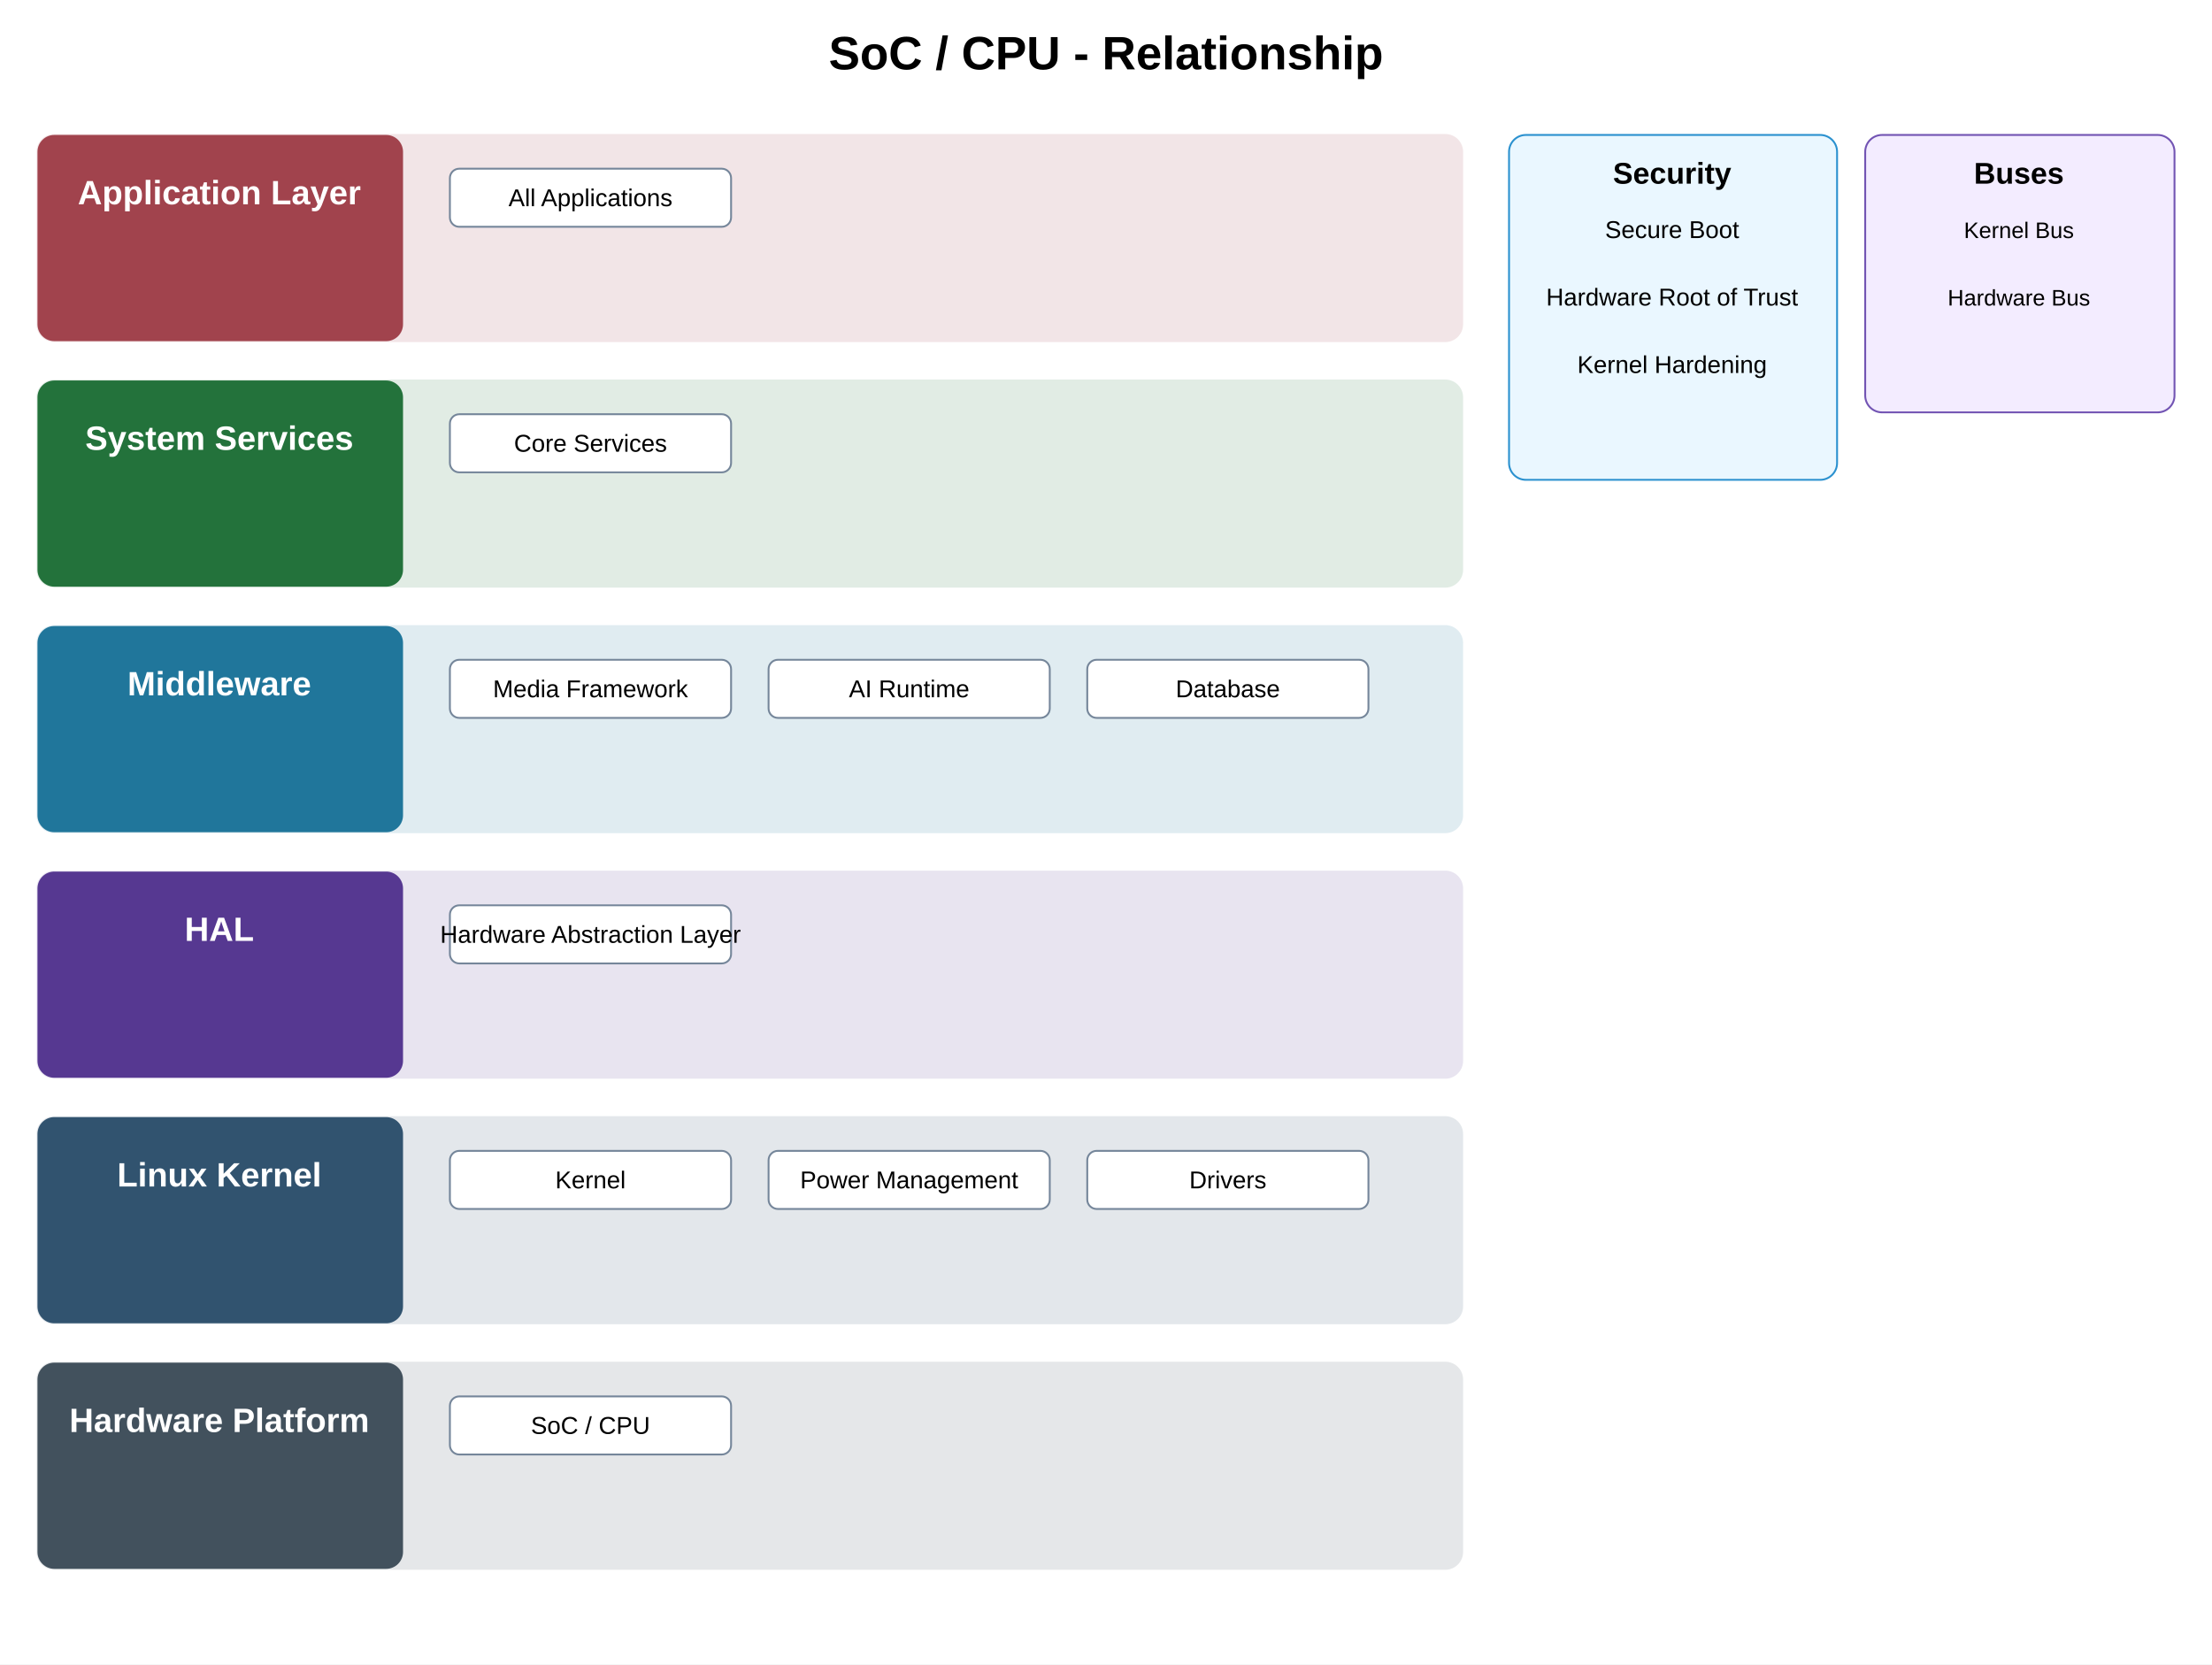
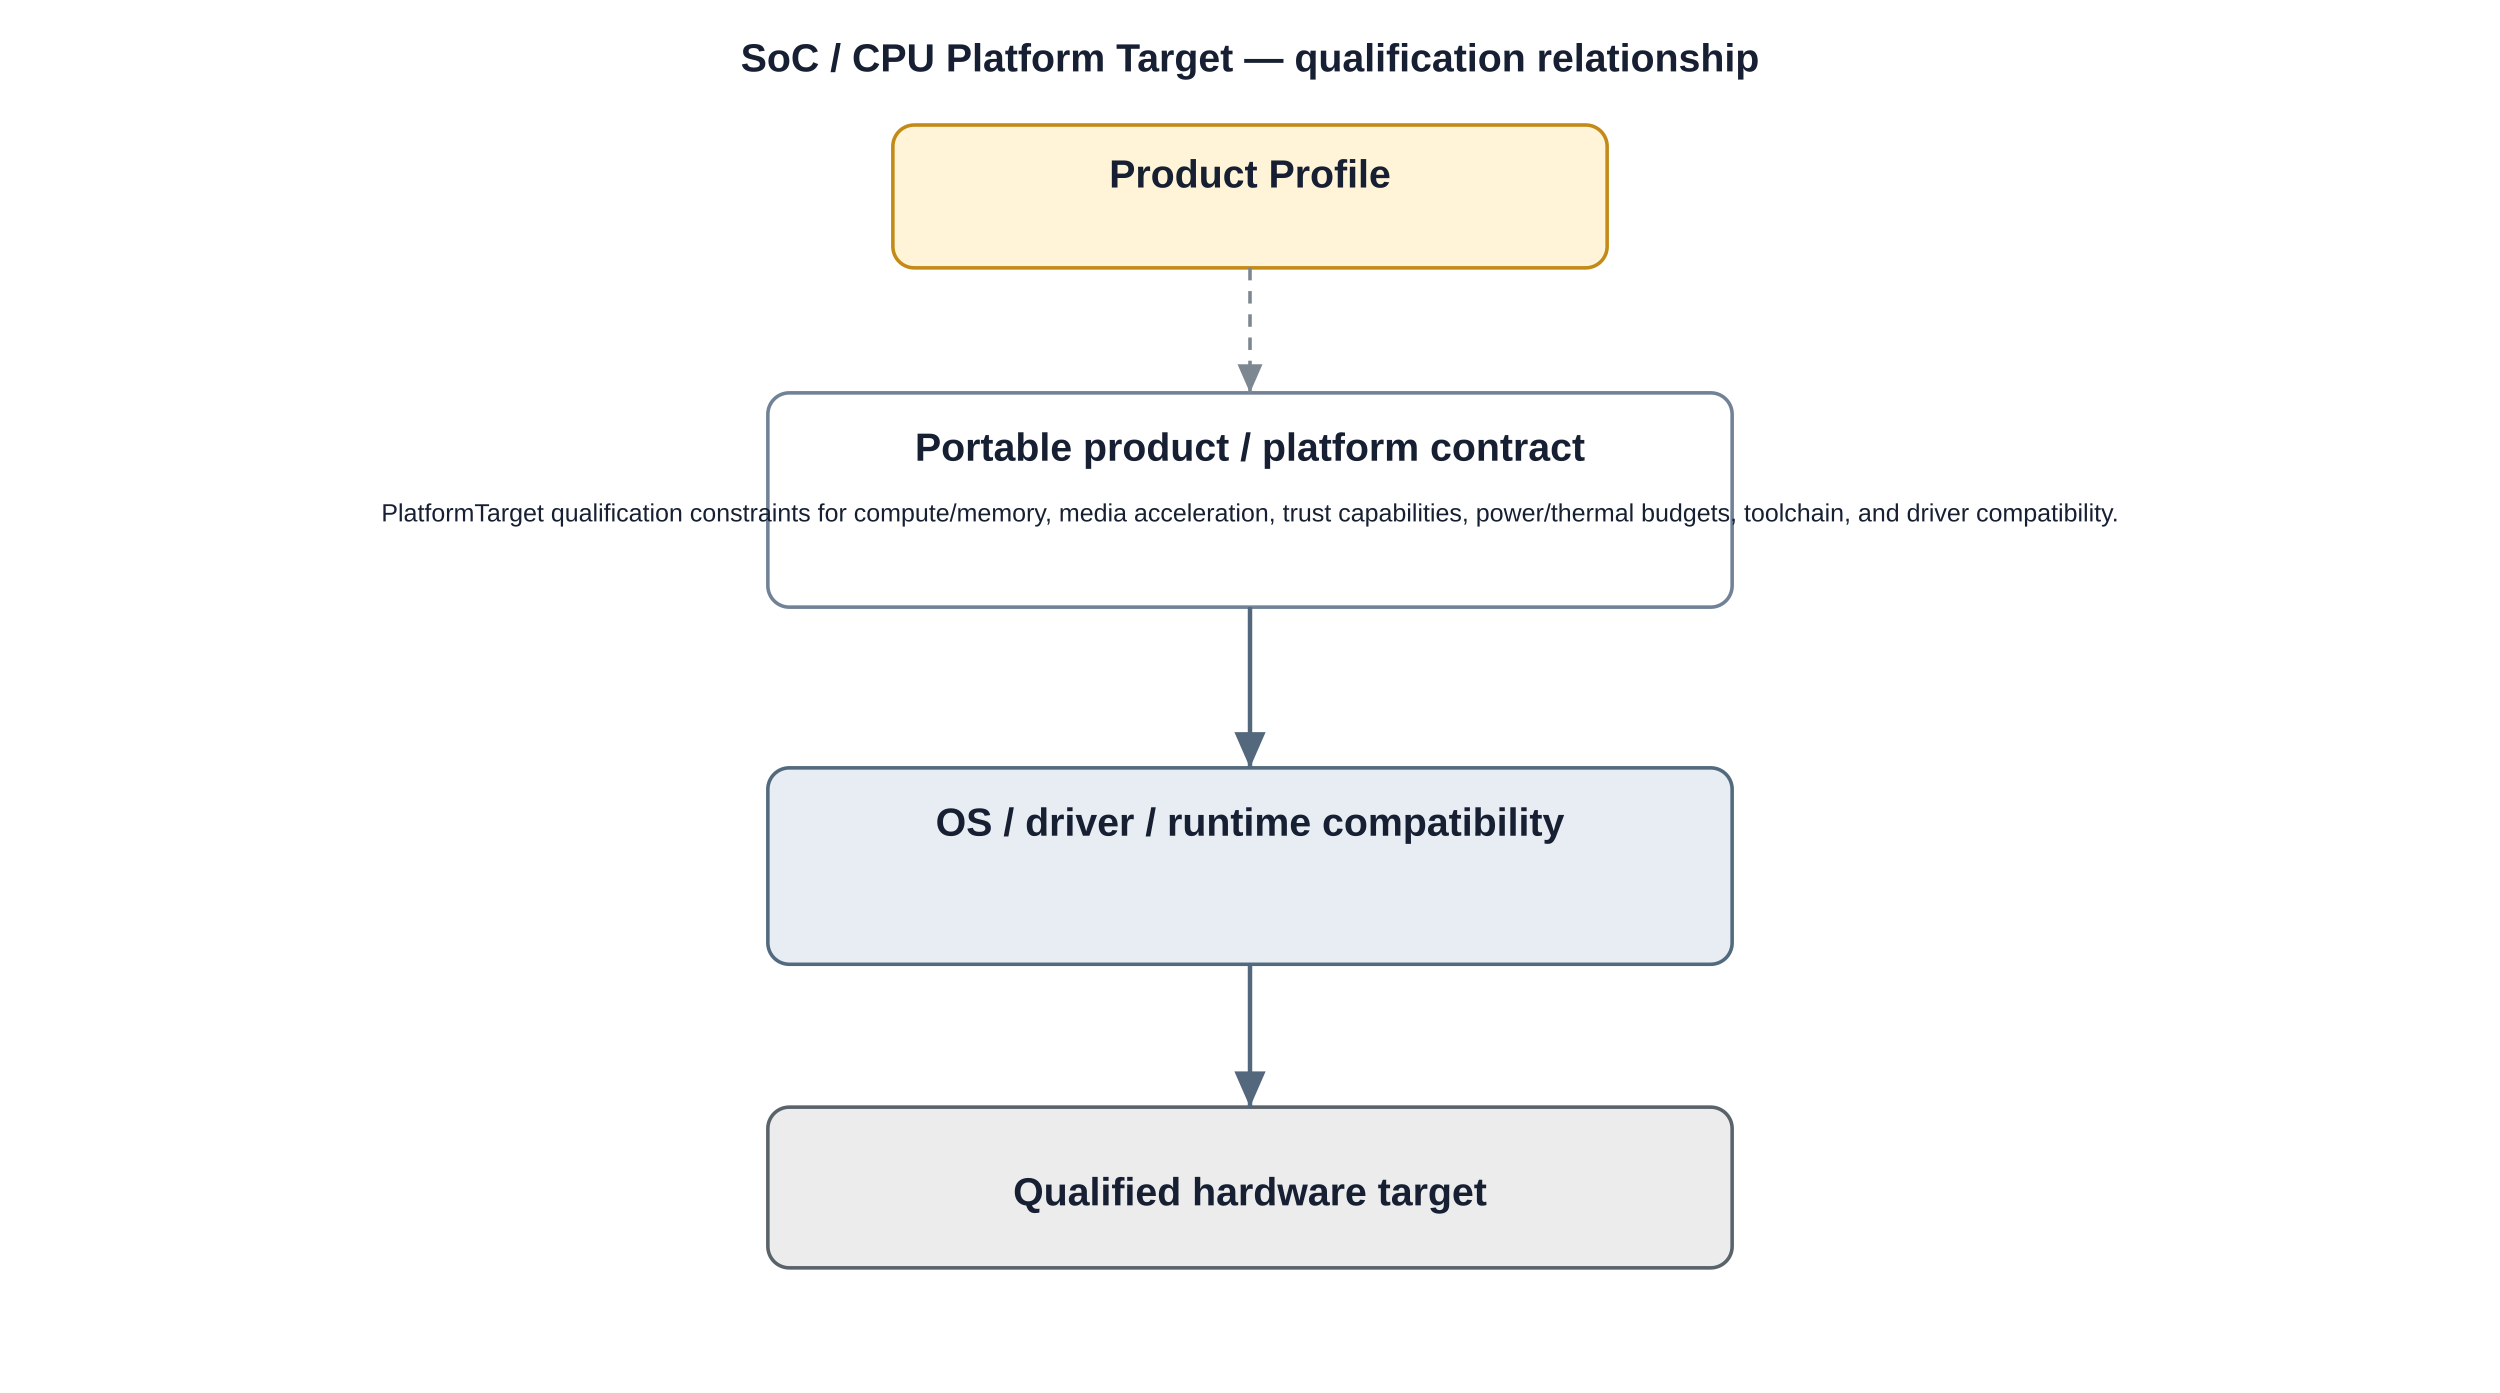
- <svg xmlns="http://www.w3.org/2000/svg" width="1180" height="888">
-   <rect width="100%" height="100%" fill="white" />
-   <text x="590" y="37" font-family="Arial" font-size="25" font-weight="bold" text-anchor="middle">SoC / CPU - Relationship</text>
-   <rect x="20" y="72" width="760" height="110" rx="9" fill="#a1434d" opacity=".14" stroke="#a1434d" />
-   <rect x="20" y="72" width="195" height="110" rx="9" fill="#a1434d" />
-   <text x="117" y="109" font-family="Arial" font-size="18" font-weight="bold" fill="white" text-anchor="middle">Application Layer</text>
-   <rect x="240" y="90" width="150" height="31" rx="5" fill="white" stroke="#75869a" />
-   <text x="315" y="110" font-family="Arial" font-size="13" text-anchor="middle">All Applications</text>
-   <rect x="20" y="203" width="760" height="110" rx="9" fill="#23723b" opacity=".14" stroke="#23723b" />
-   <rect x="20" y="203" width="195" height="110" rx="9" fill="#23723b" />
-   <text x="117" y="240" font-family="Arial" font-size="18" font-weight="bold" fill="white" text-anchor="middle">System Services</text>
-   <rect x="240" y="221" width="150" height="31" rx="5" fill="white" stroke="#75869a" />
-   <text x="315" y="241" font-family="Arial" font-size="13" text-anchor="middle">Core Services</text>
-   <rect x="20" y="334" width="760" height="110" rx="9" fill="#20769b" opacity=".14" stroke="#20769b" />
-   <rect x="20" y="334" width="195" height="110" rx="9" fill="#20769b" />
-   <text x="117" y="371" font-family="Arial" font-size="18" font-weight="bold" fill="white" text-anchor="middle">Middleware</text>
-   <rect x="240" y="352" width="150" height="31" rx="5" fill="white" stroke="#75869a" />
-   <text x="315" y="372" font-family="Arial" font-size="13" text-anchor="middle">Media Framework</text>
-   <rect x="410" y="352" width="150" height="31" rx="5" fill="white" stroke="#75869a" />
-   <text x="485" y="372" font-family="Arial" font-size="13" text-anchor="middle">AI Runtime</text>
-   <rect x="580" y="352" width="150" height="31" rx="5" fill="white" stroke="#75869a" />
-   <text x="655" y="372" font-family="Arial" font-size="13" text-anchor="middle">Database</text>
-   <rect x="20" y="465" width="760" height="110" rx="9" fill="#563891" opacity=".14" stroke="#563891" />
-   <rect x="20" y="465" width="195" height="110" rx="9" fill="#563891" />
-   <text x="117" y="502" font-family="Arial" font-size="18" font-weight="bold" fill="white" text-anchor="middle">HAL</text>
-   <rect x="240" y="483" width="150" height="31" rx="5" fill="white" stroke="#75869a" />
-   <text x="315" y="503" font-family="Arial" font-size="13" text-anchor="middle">Hardware Abstraction Layer</text>
-   <rect x="20" y="596" width="760" height="110" rx="9" fill="#31536f" opacity=".14" stroke="#31536f" />
-   <rect x="20" y="596" width="195" height="110" rx="9" fill="#31536f" />
-   <text x="117" y="633" font-family="Arial" font-size="18" font-weight="bold" fill="white" text-anchor="middle">Linux Kernel</text>
-   <rect x="240" y="614" width="150" height="31" rx="5" fill="white" stroke="#75869a" />
-   <text x="315" y="634" font-family="Arial" font-size="13" text-anchor="middle">Kernel</text>
-   <rect x="410" y="614" width="150" height="31" rx="5" fill="white" stroke="#75869a" />
-   <text x="485" y="634" font-family="Arial" font-size="13" text-anchor="middle">Power Management</text>
-   <rect x="580" y="614" width="150" height="31" rx="5" fill="white" stroke="#75869a" />
-   <text x="655" y="634" font-family="Arial" font-size="13" text-anchor="middle">Drivers</text>
-   <rect x="20" y="727" width="760" height="110" rx="9" fill="#42515d" opacity=".14" stroke="#42515d" />
-   <rect x="20" y="727" width="195" height="110" rx="9" fill="#42515d" />
-   <text x="117" y="764" font-family="Arial" font-size="18" font-weight="bold" fill="white" text-anchor="middle">Hardware Platform</text>
-   <rect x="240" y="745" width="150" height="31" rx="5" fill="white" stroke="#75869a" />
-   <text x="315" y="765" font-family="Arial" font-size="13" text-anchor="middle">SoC / CPU</text>
-   <rect x="805" y="72" width="175" height="184" rx="9" fill="#eaf7ff" stroke="#2b91cf" />
-   <text x="892" y="98" font-family="Arial" font-size="16" font-weight="bold" text-anchor="middle">Security</text>
-   <text x="892" y="127" font-family="Arial" font-size="13" text-anchor="middle">Secure Boot</text>
-   <text x="892" y="163" font-family="Arial" font-size="13" text-anchor="middle">Hardware Root of Trust</text>
-   <text x="892" y="199" font-family="Arial" font-size="13" text-anchor="middle">Kernel Hardening</text>
-   <rect x="995" y="72" width="165" height="148" rx="9" fill="#f3ecff" stroke="#7254b3" />
-   <text x="1077" y="98" font-family="Arial" font-size="16" font-weight="bold" text-anchor="middle">Buses</text>
-   <text x="1077" y="127" font-family="Arial" font-size="12" text-anchor="middle">Kernel Bus</text>
-   <text x="1077" y="163" font-family="Arial" font-size="12" text-anchor="middle">Hardware Bus</text>
+ <svg xmlns="http://www.w3.org/2000/svg" width="1400" height="780">
+   <defs>
+     <style>text{font-family:Arial;fill:#172033}.h{font-size:22px;font-weight:bold}.t{font-size:14px}.p{fill:#fff4d8;stroke:#c38a17;stroke-width:2}.up{fill:white;stroke:#718297;stroke-width:2}.os{fill:#e7edf2;stroke:#526a7e;stroke-width:2}.hw{fill:#ececec;stroke:#59636a;stroke-width:2}.a{stroke:#53677d;stroke-width:2.5;fill:none;marker-end:url(#a)}.o{stroke:#7d8791;stroke-width:2;stroke-dasharray:7 6;fill:none;marker-end:url(#o)}</style>
+     <marker id="a" markerWidth="10" markerHeight="10" refX="8" refY="3.5" orient="auto">
+       <polygon points="0 0,8 3.5,0 7" fill="#53677d" />
+     </marker>
+     <marker id="o" markerWidth="10" markerHeight="10" refX="8" refY="3.5" orient="auto">
+       <polygon points="0 0,8 3.5,0 7" fill="#7d8791" />
+     </marker>
+   </defs>
+   <rect width="1400" height="780" fill="white" />
+   <text x="700" y="40" class="h" text-anchor="middle">SoC / CPU Platform Target — qualification relationship</text>
+   <rect x="500" y="70" width="400" height="80" rx="12" class="p" />
+   <text x="700" y="105" class="h" text-anchor="middle">Product Profile</text>
+   <rect x="430" y="220" width="540" height="120" rx="12" class="up" />
+   <text x="700" y="258" class="h" text-anchor="middle">Portable product / platform contract</text>
+   <text x="700" y="292" class="t" text-anchor="middle">PlatformTarget qualification constraints for compute/memory, media acceleration, trust capabilities, power/thermal budgets, toolchain, and driver compatibility.</text>
+   <rect x="430" y="430" width="540" height="110" rx="12" class="os" />
+   <text x="700" y="468" class="h" text-anchor="middle">OS / driver / runtime compatibility</text>
+   <rect x="430" y="620" width="540" height="90" rx="12" class="hw" />
+   <text x="700" y="675" class="h" text-anchor="middle">Qualified hardware target</text>
+   <path d="M700 150 L700 220" class="o" />
+   <path d="M700 340 L700 430" class="a" />
+   <path d="M700 540 L700 620" class="a" />
</svg>
